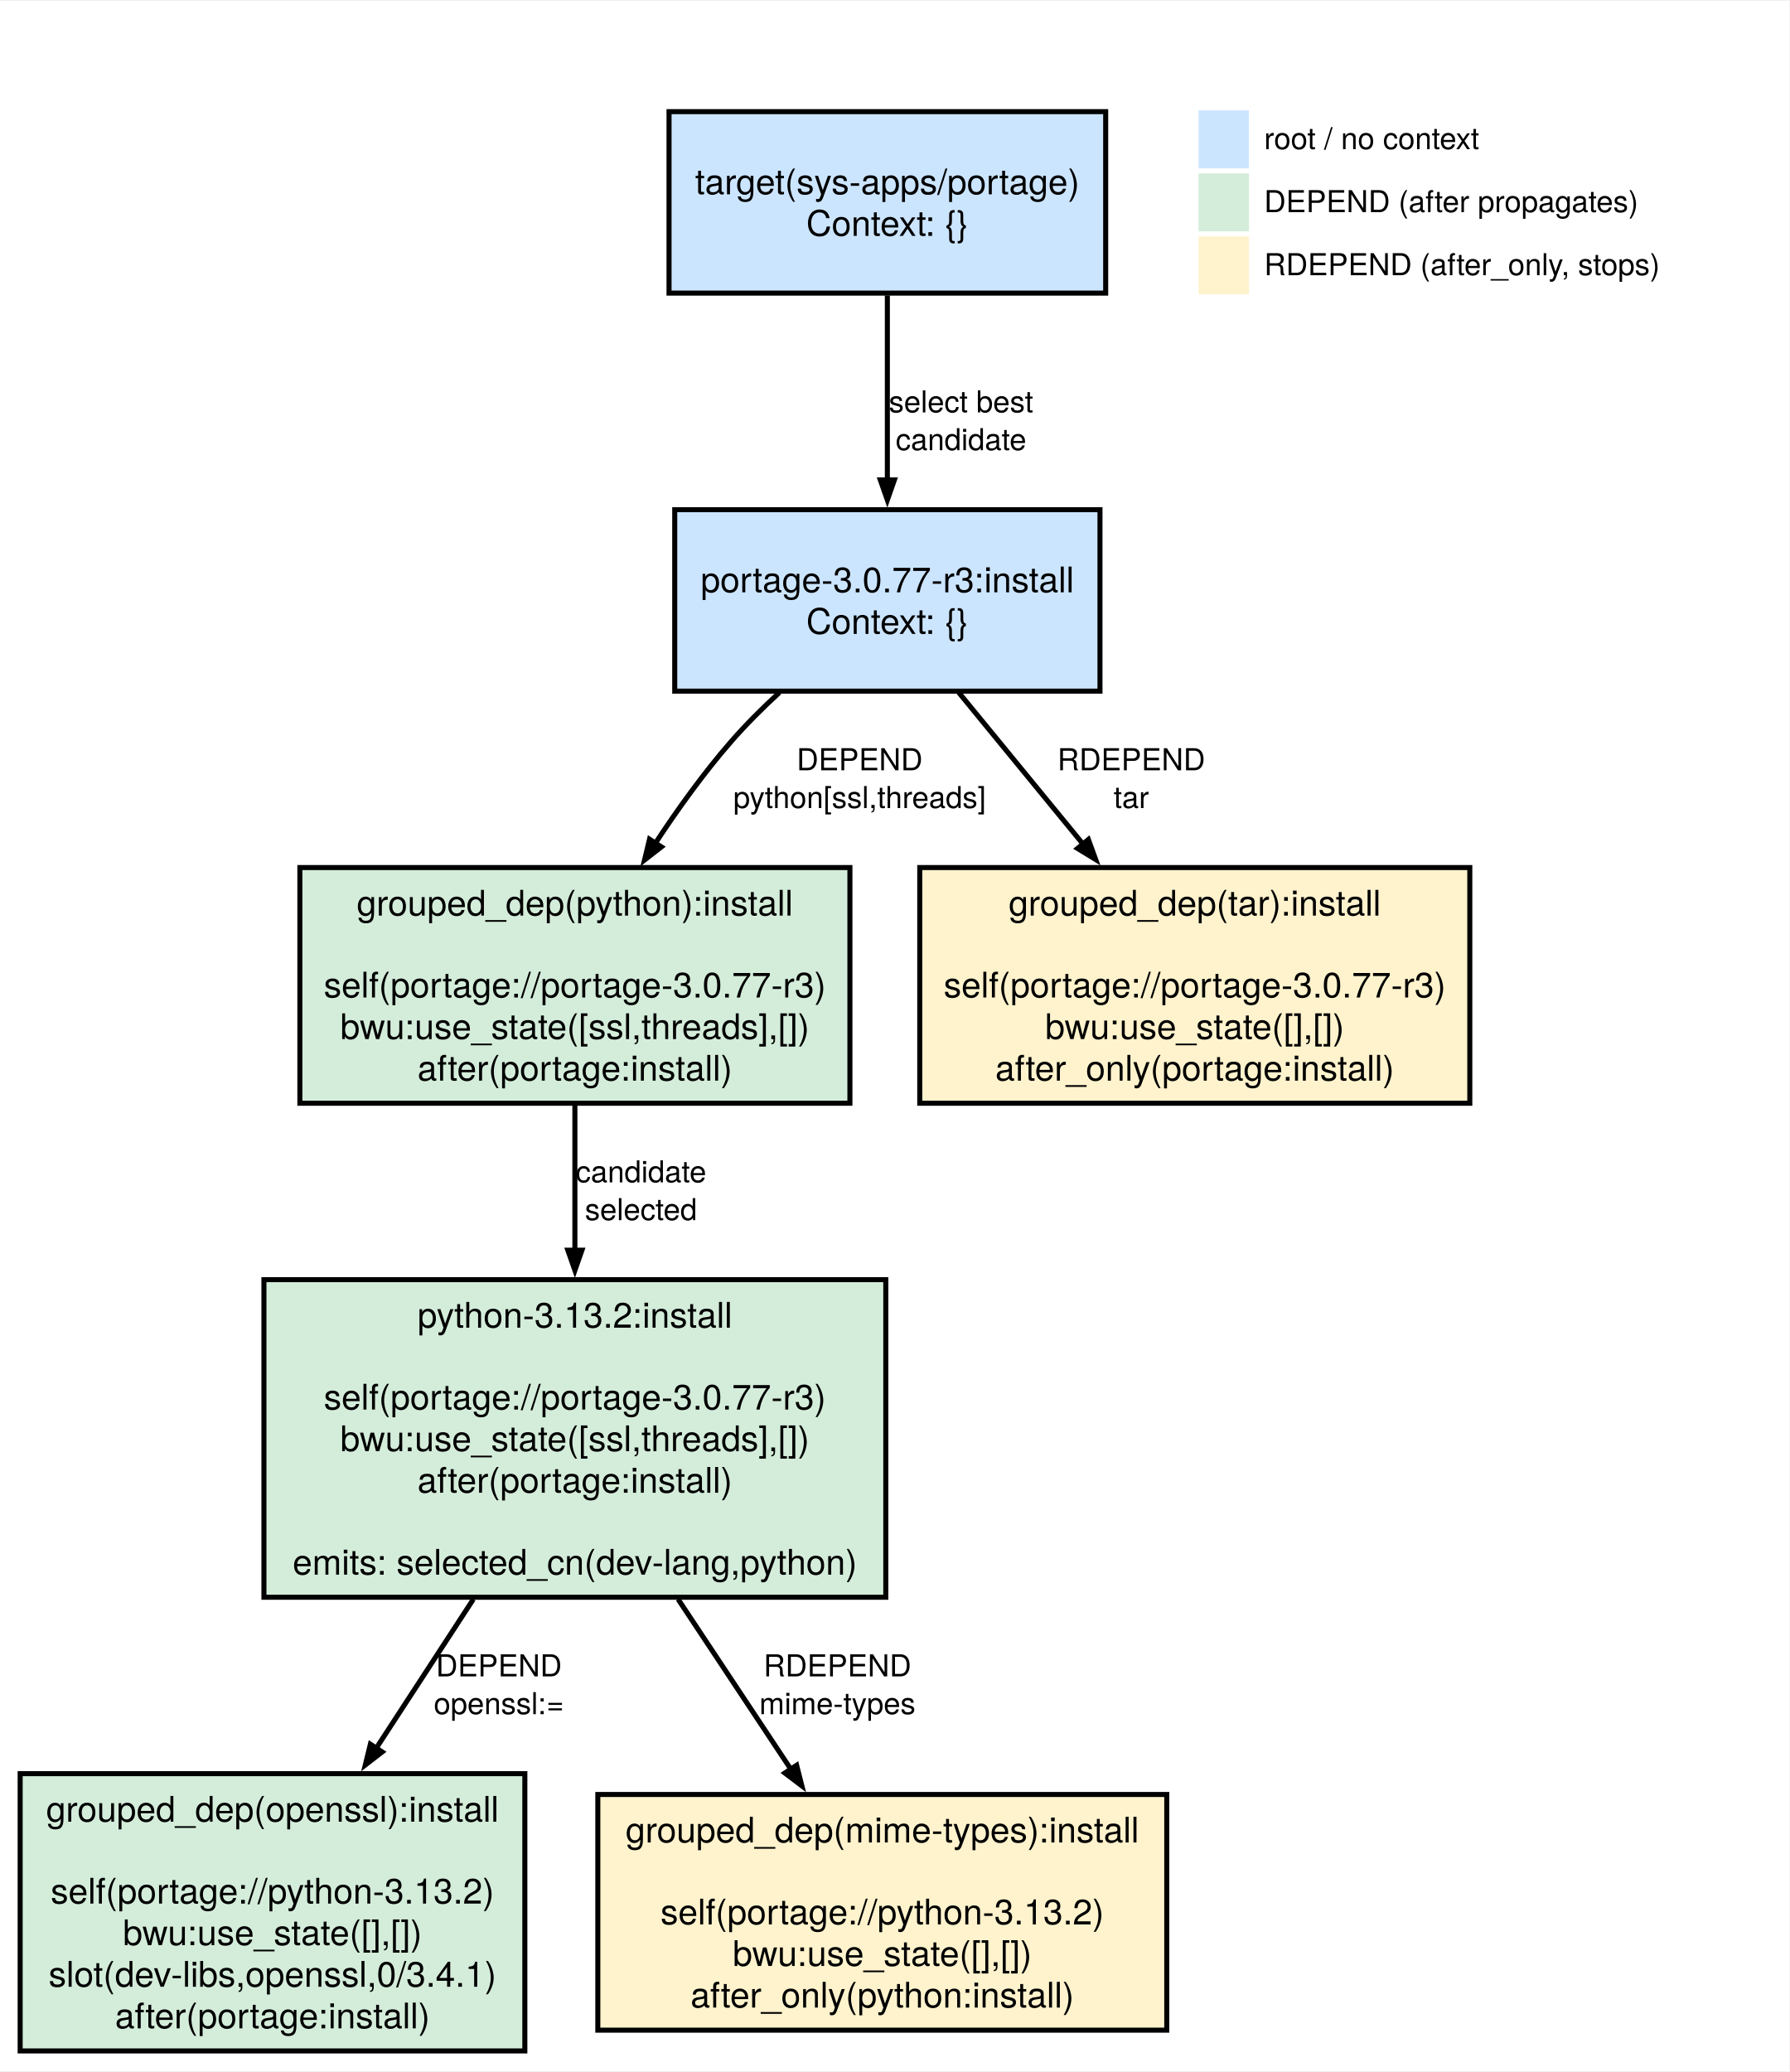
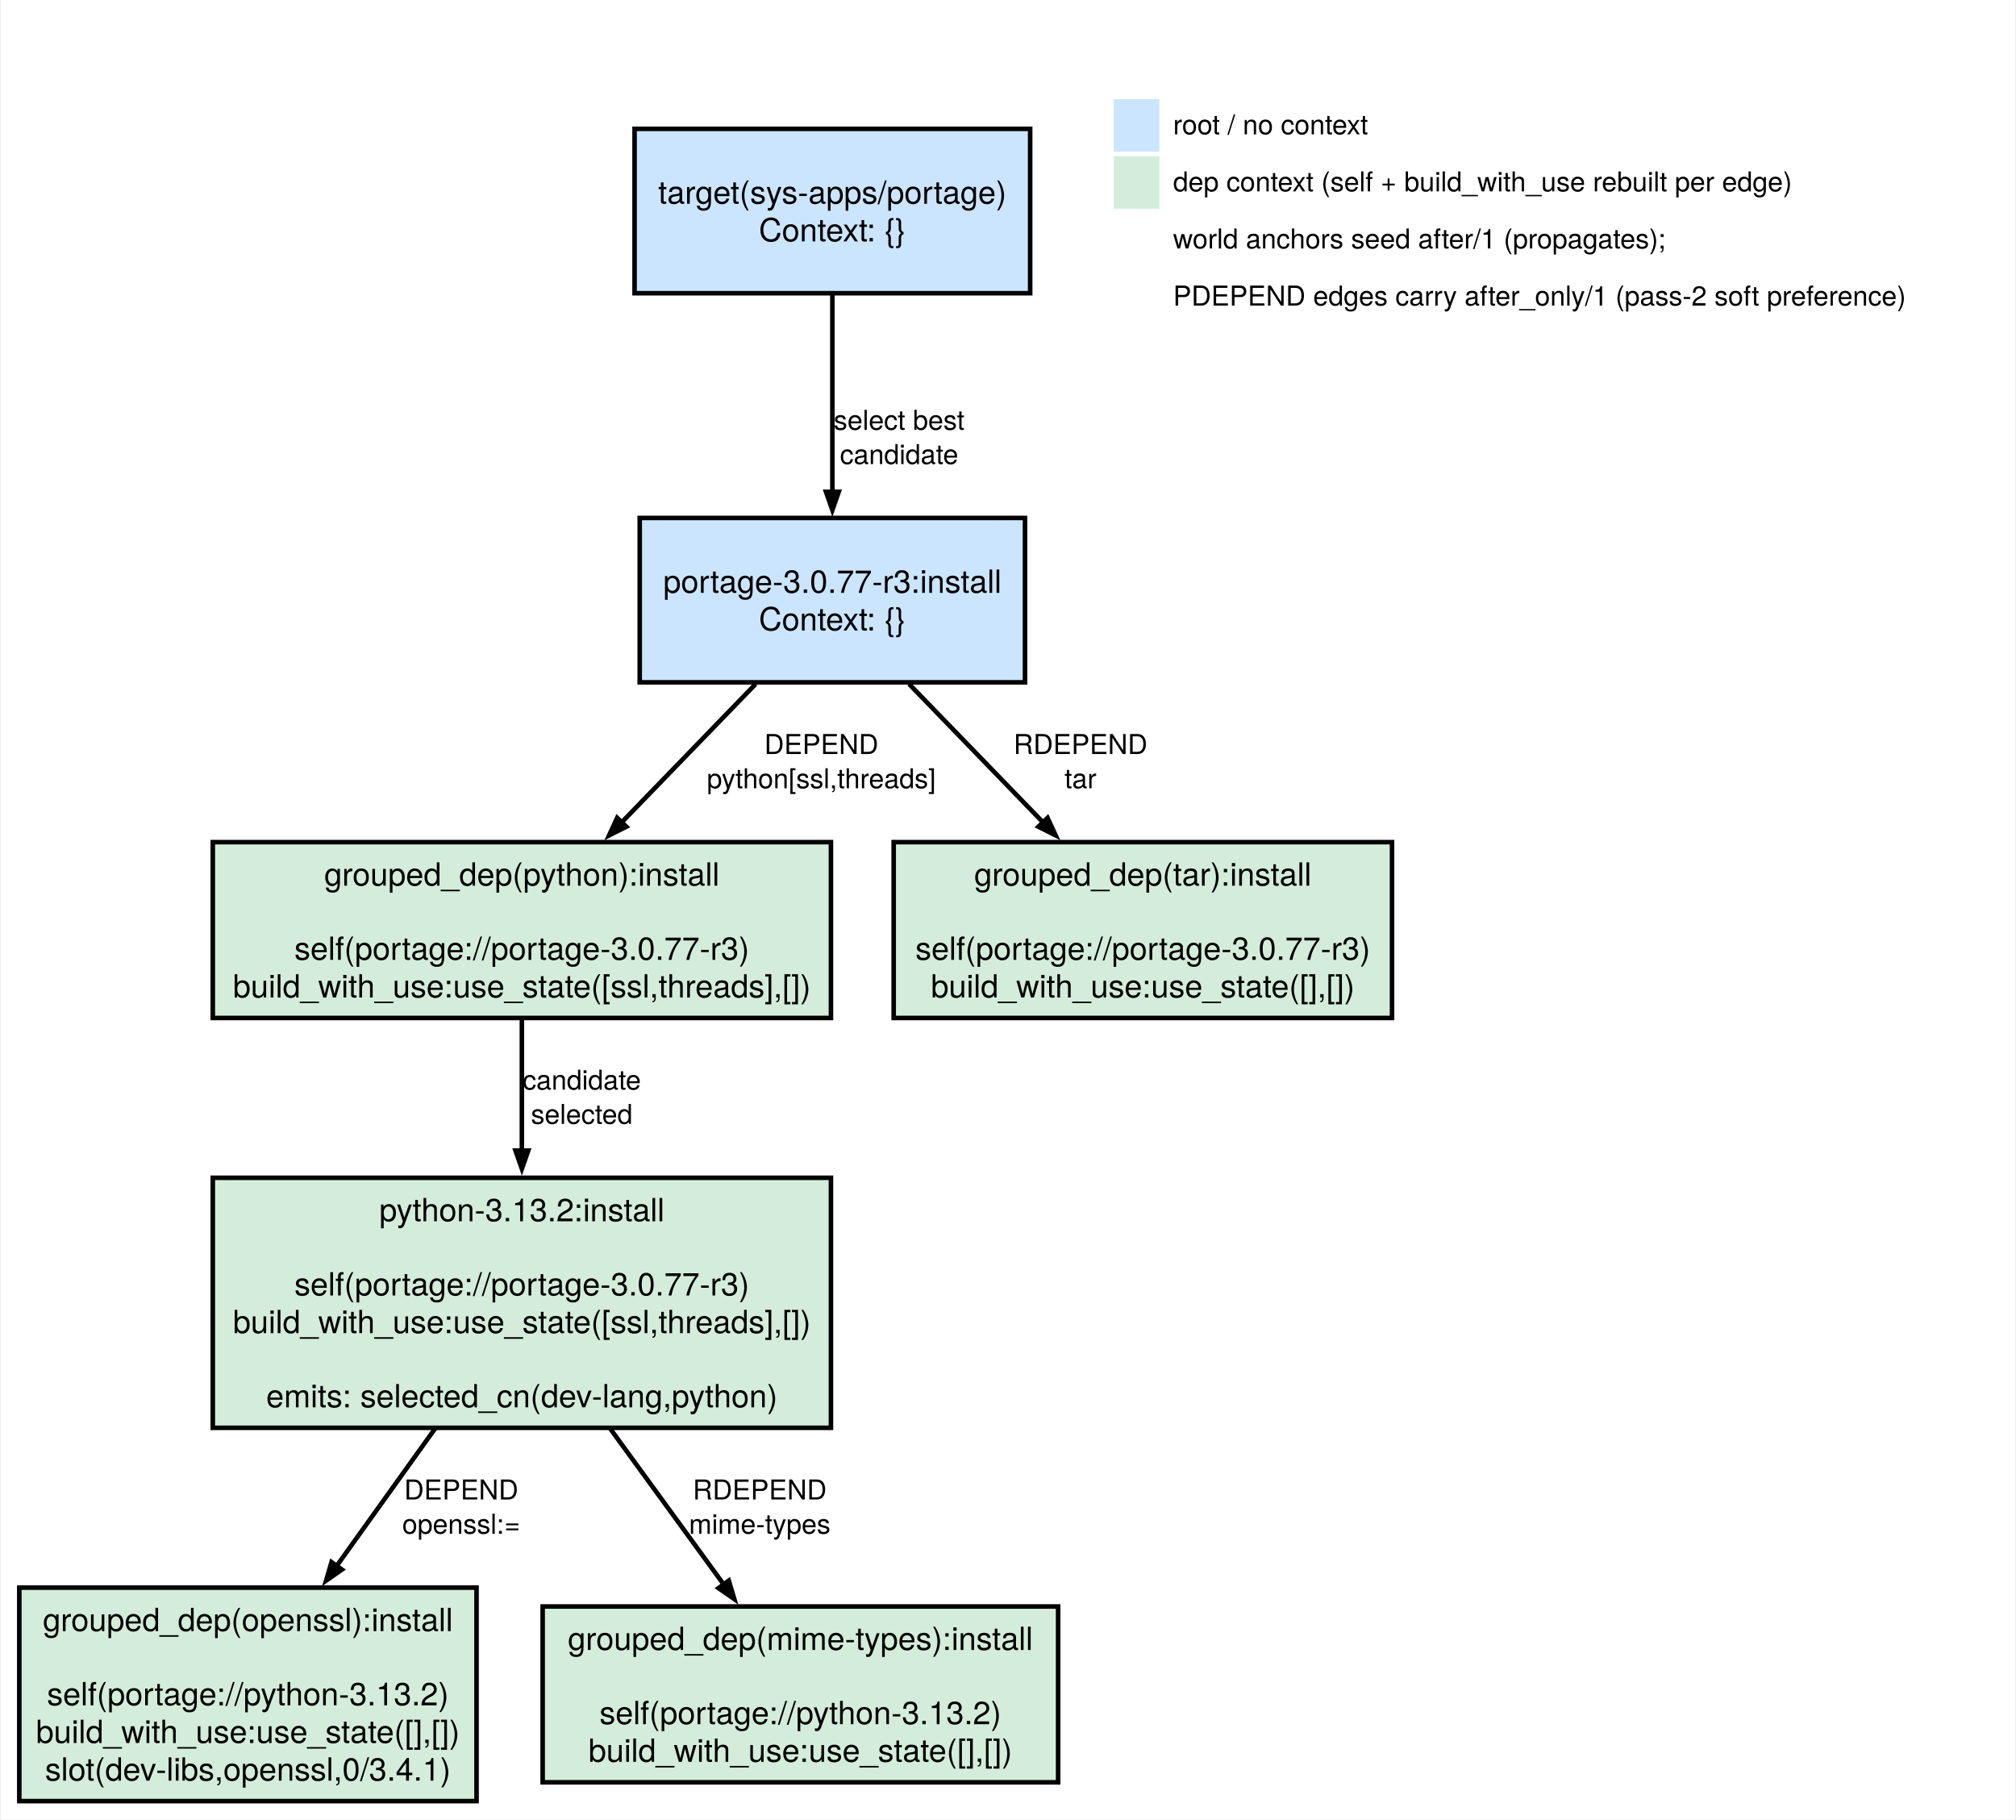
- <svg xmlns="http://www.w3.org/2000/svg" width="355pt" height="411pt" viewBox="0.00 0.00 355.07 410.72">
-   <g id="graph0" class="graph" transform="scale(1 1) rotate(0) translate(4 406.72)">
-     <polygon fill="white" stroke="none" points="-4,4 -4,-406.72 351.07,-406.72 351.07,4 -4,4" />
+ <svg xmlns="http://www.w3.org/2000/svg" width="441pt" height="398pt" viewBox="0.00 0.00 441.07 398.47">
+   <g id="graph0" class="graph" transform="scale(1 1) rotate(0) translate(4 394.47)">
+     <polygon fill="white" stroke="none" points="-4,4 -4,-394.47 437.07,-394.47 437.07,4 -4,4" />
    <g id="clust1" class="cluster">
</g>
    <g id="node1" class="node">
-       <polygon fill="#cce5ff" stroke="black" points="215.39,-384.75 128.75,-384.75 128.75,-348.75 215.39,-348.75 215.39,-384.75" />
-       <text text-anchor="middle" x="172.07" y="-368.35" font-family="Helvetica Neue" font-size="7.00">target(sys-apps/portage)</text>
-       <text text-anchor="middle" x="172.07" y="-360.1" font-family="Helvetica Neue" font-size="7.00">Context: {}</text>
+       <polygon fill="#cce5ff" stroke="black" points="221.39,-366.25 134.75,-366.25 134.75,-330.25 221.39,-330.25 221.39,-366.25" />
+       <text text-anchor="middle" x="178.07" y="-349.85" font-family="Helvetica Neue" font-size="7.00">target(sys-apps/portage)</text>
+       <text text-anchor="middle" x="178.07" y="-341.6" font-family="Helvetica Neue" font-size="7.00">Context: {}</text>
    </g>
    <g id="node2" class="node">
-       <polygon fill="#cce5ff" stroke="black" points="214.26,-305.78 129.88,-305.78 129.88,-269.78 214.26,-269.78 214.26,-305.78" />
-       <text text-anchor="middle" x="172.07" y="-289.38" font-family="Helvetica Neue" font-size="7.00">portage-3.0.77-r3:install</text>
-       <text text-anchor="middle" x="172.07" y="-281.13" font-family="Helvetica Neue" font-size="7.00">Context: {}</text>
+       <polygon fill="#cce5ff" stroke="black" points="220.26,-281.03 135.88,-281.03 135.88,-245.03 220.26,-245.03 220.26,-281.03" />
+       <text text-anchor="middle" x="178.07" y="-264.63" font-family="Helvetica Neue" font-size="7.00">portage-3.0.77-r3:install</text>
+       <text text-anchor="middle" x="178.07" y="-256.38" font-family="Helvetica Neue" font-size="7.00">Context: {}</text>
    </g>
    <g id="edge1" class="edge">
-       <path fill="none" stroke="black" d="M172.07,-348.28C172.07,-337.36 172.07,-323.18 172.07,-311.4" />
-       <polygon fill="black" stroke="black" points="173.47,-311.69 172.07,-307.69 170.67,-311.69 173.47,-311.69" />
-       <text text-anchor="middle" x="186.69" y="-325.08" font-family="Helvetica Neue" font-size="6.00">select best</text>
-       <text text-anchor="middle" x="186.69" y="-317.58" font-family="Helvetica Neue" font-size="6.00">candidate</text>
+       <path fill="none" stroke="black" d="M178.07,-330.01C178.07,-317.4 178.07,-300.18 178.07,-286.5" />
+       <polygon fill="black" stroke="black" points="179.47,-286.76 178.07,-282.76 176.67,-286.76 179.47,-286.76" />
+       <text text-anchor="middle" x="192.69" y="-300.33" font-family="Helvetica Neue" font-size="6.00">select best</text>
+       <text text-anchor="middle" x="192.69" y="-292.83" font-family="Helvetica Neue" font-size="6.00">candidate</text>
    </g>
    <g id="node3" class="node">
-       <polygon fill="#d4edda" stroke="black" points="164.64,-234.78 55.5,-234.78 55.5,-188.02 164.64,-188.02 164.64,-234.78" />
-       <text text-anchor="middle" x="110.07" y="-225.25" font-family="Helvetica Neue" font-size="7.00">grouped_dep(python):install</text>
-       <text text-anchor="middle" x="110.07" y="-209" font-family="Helvetica Neue" font-size="7.00">self(portage://portage-3.0.77-r3)</text>
-       <text text-anchor="middle" x="110.07" y="-200.75" font-family="Helvetica Neue" font-size="7.00">bwu:use_state([ssl,threads],[])</text>
-       <text text-anchor="middle" x="110.07" y="-192.5" font-family="Helvetica Neue" font-size="7.00">after(portage:install)</text>
+       <polygon fill="#d4edda" stroke="black" points="177.76,-210.03 42.38,-210.03 42.38,-171.52 177.76,-171.52 177.76,-210.03" />
+       <text text-anchor="middle" x="110.07" y="-200.5" font-family="Helvetica Neue" font-size="7.00">grouped_dep(python):install</text>
+       <text text-anchor="middle" x="110.07" y="-184.25" font-family="Helvetica Neue" font-size="7.00">self(portage://portage-3.0.77-r3)</text>
+       <text text-anchor="middle" x="110.07" y="-176" font-family="Helvetica Neue" font-size="7.00">build_with_use:use_state([ssl,threads],[])</text>
    </g>
    <g id="edge2" class="edge">
-       <path fill="none" stroke="black" d="M150.65,-269.51C147.29,-266.42 143.98,-263.12 141.07,-259.78 135.61,-253.52 130.38,-246.23 125.82,-239.28" />
-       <polygon fill="black" stroke="black" points="127.24,-238.88 123.89,-236.28 124.88,-240.4 127.24,-238.88" />
-       <text text-anchor="middle" x="166.57" y="-254.08" font-family="Helvetica Neue" font-size="6.00">DEPEND</text>
-       <text text-anchor="middle" x="166.57" y="-246.58" font-family="Helvetica Neue" font-size="6.00">python[ssl,threads]</text>
+       <path fill="none" stroke="black" d="M161.26,-244.66C152.37,-235.48 141.36,-224.1 131.82,-214.25" />
+       <polygon fill="black" stroke="black" points="132.95,-213.41 129.17,-211.51 130.94,-215.35 132.95,-213.41" />
+       <text text-anchor="middle" x="175.66" y="-229.33" font-family="Helvetica Neue" font-size="6.00">DEPEND</text>
+       <text text-anchor="middle" x="175.66" y="-221.83" font-family="Helvetica Neue" font-size="6.00">python[ssl,threads]</text>
    </g>
    <g id="node4" class="node">
-       <polygon fill="#fff3cd" stroke="black" points="287.64,-234.78 178.5,-234.78 178.5,-188.02 287.64,-188.02 287.64,-234.78" />
-       <text text-anchor="middle" x="233.07" y="-225.25" font-family="Helvetica Neue" font-size="7.00">grouped_dep(tar):install</text>
-       <text text-anchor="middle" x="233.07" y="-209" font-family="Helvetica Neue" font-size="7.00">self(portage://portage-3.0.77-r3)</text>
-       <text text-anchor="middle" x="233.07" y="-200.75" font-family="Helvetica Neue" font-size="7.00">bwu:use_state([],[])</text>
-       <text text-anchor="middle" x="233.07" y="-192.5" font-family="Helvetica Neue" font-size="7.00">after_only(portage:install)</text>
+       <polygon fill="#d4edda" stroke="black" points="300.64,-210.03 191.5,-210.03 191.5,-171.52 300.64,-171.52 300.64,-210.03" />
+       <text text-anchor="middle" x="246.07" y="-200.5" font-family="Helvetica Neue" font-size="7.00">grouped_dep(tar):install</text>
+       <text text-anchor="middle" x="246.07" y="-184.25" font-family="Helvetica Neue" font-size="7.00">self(portage://portage-3.0.77-r3)</text>
+       <text text-anchor="middle" x="246.07" y="-176" font-family="Helvetica Neue" font-size="7.00">build_with_use:use_state([],[])</text>
    </g>
    <g id="edge3" class="edge">
-       <path fill="none" stroke="black" d="M186.22,-269.53C193.55,-260.59 202.67,-249.47 210.9,-239.43" />
-       <polygon fill="black" stroke="black" points="211.96,-240.35 213.41,-236.37 209.8,-238.57 211.96,-240.35" />
-       <text text-anchor="middle" x="220.47" y="-254.08" font-family="Helvetica Neue" font-size="6.00">RDEPEND</text>
-       <text text-anchor="middle" x="220.47" y="-246.58" font-family="Helvetica Neue" font-size="6.00">tar</text>
+       <path fill="none" stroke="black" d="M194.88,-244.66C203.77,-235.48 214.78,-224.1 224.32,-214.25" />
+       <polygon fill="black" stroke="black" points="225.2,-215.35 226.97,-211.51 223.19,-213.41 225.2,-215.35" />
+       <text text-anchor="middle" x="232.41" y="-229.33" font-family="Helvetica Neue" font-size="6.00">RDEPEND</text>
+       <text text-anchor="middle" x="232.41" y="-221.83" font-family="Helvetica Neue" font-size="6.00">tar</text>
    </g>
    <g id="node5" class="node">
-       <polygon fill="#d4edda" stroke="black" points="171.76,-153.02 48.37,-153.02 48.37,-90.01 171.76,-90.01 171.76,-153.02" />
-       <text text-anchor="middle" x="110.07" y="-143.49" font-family="Helvetica Neue" font-size="7.00">python-3.13.2:install</text>
-       <text text-anchor="middle" x="110.07" y="-127.24" font-family="Helvetica Neue" font-size="7.00">self(portage://portage-3.0.77-r3)</text>
-       <text text-anchor="middle" x="110.07" y="-118.99" font-family="Helvetica Neue" font-size="7.00">bwu:use_state([ssl,threads],[])</text>
-       <text text-anchor="middle" x="110.07" y="-110.74" font-family="Helvetica Neue" font-size="7.00">after(portage:install)</text>
-       <text text-anchor="middle" x="110.07" y="-94.49" font-family="Helvetica Neue" font-size="7.00">emits: selected_cn(dev-lang,python)</text>
+       <polygon fill="#d4edda" stroke="black" points="177.76,-136.52 42.38,-136.52 42.38,-81.76 177.76,-81.76 177.76,-136.52" />
+       <text text-anchor="middle" x="110.07" y="-126.99" font-family="Helvetica Neue" font-size="7.00">python-3.13.2:install</text>
+       <text text-anchor="middle" x="110.07" y="-110.74" font-family="Helvetica Neue" font-size="7.00">self(portage://portage-3.0.77-r3)</text>
+       <text text-anchor="middle" x="110.07" y="-102.49" font-family="Helvetica Neue" font-size="7.00">build_with_use:use_state([ssl,threads],[])</text>
+       <text text-anchor="middle" x="110.07" y="-86.24" font-family="Helvetica Neue" font-size="7.00">emits: selected_cn(dev-lang,python)</text>
    </g>
    <g id="edge4" class="edge">
-       <path fill="none" stroke="black" d="M110.07,-187.77C110.07,-178.93 110.07,-168.57 110.07,-158.74" />
-       <polygon fill="black" stroke="black" points="111.47,-158.86 110.07,-154.86 108.67,-158.86 111.47,-158.86" />
-       <text text-anchor="middle" x="123.19" y="-172.32" font-family="Helvetica Neue" font-size="6.00">candidate</text>
-       <text text-anchor="middle" x="123.19" y="-164.82" font-family="Helvetica Neue" font-size="6.00">selected</text>
+       <path fill="none" stroke="black" d="M110.07,-171.3C110.07,-162.7 110.07,-152.2 110.07,-142.35" />
+       <polygon fill="black" stroke="black" points="111.47,-142.48 110.07,-138.48 108.67,-142.48 111.47,-142.48" />
+       <text text-anchor="middle" x="123.19" y="-155.82" font-family="Helvetica Neue" font-size="6.00">candidate</text>
+       <text text-anchor="middle" x="123.19" y="-148.32" font-family="Helvetica Neue" font-size="6.00">selected</text>
    </g>
    <g id="node6" class="node">
-       <polygon fill="#d4edda" stroke="black" points="100.14,-55.01 0,-55.01 0,0 100.14,0 100.14,-55.01" />
-       <text text-anchor="middle" x="50.07" y="-45.48" font-family="Helvetica Neue" font-size="7.00">grouped_dep(openssl):install</text>
-       <text text-anchor="middle" x="50.07" y="-29.23" font-family="Helvetica Neue" font-size="7.00">self(portage://python-3.13.2)</text>
-       <text text-anchor="middle" x="50.07" y="-20.98" font-family="Helvetica Neue" font-size="7.00">bwu:use_state([],[])</text>
-       <text text-anchor="middle" x="50.07" y="-12.73" font-family="Helvetica Neue" font-size="7.00">slot(dev-libs,openssl,0/3.4.1)</text>
-       <text text-anchor="middle" x="50.07" y="-4.48" font-family="Helvetica Neue" font-size="7.00">after(portage:install)</text>
+       <polygon fill="#d4edda" stroke="black" points="100.14,-46.76 0,-46.76 0,0 100.14,0 100.14,-46.76" />
+       <text text-anchor="middle" x="50.07" y="-37.23" font-family="Helvetica Neue" font-size="7.00">grouped_dep(openssl):install</text>
+       <text text-anchor="middle" x="50.07" y="-20.98" font-family="Helvetica Neue" font-size="7.00">self(portage://python-3.13.2)</text>
+       <text text-anchor="middle" x="50.07" y="-12.73" font-family="Helvetica Neue" font-size="7.00">build_with_use:use_state([],[])</text>
+       <text text-anchor="middle" x="50.07" y="-4.48" font-family="Helvetica Neue" font-size="7.00">slot(dev-libs,openssl,0/3.4.1)</text>
    </g>
    <g id="edge5" class="edge">
-       <path fill="none" stroke="black" d="M89.92,-89.62C83.72,-80.11 76.89,-69.63 70.66,-60.07" />
-       <polygon fill="black" stroke="black" points="71.83,-59.32 68.48,-56.73 69.49,-60.85 71.83,-59.32" />
-       <text text-anchor="middle" x="94.99" y="-74.31" font-family="Helvetica Neue" font-size="6.00">DEPEND</text>
-       <text text-anchor="middle" x="94.99" y="-66.81" font-family="Helvetica Neue" font-size="6.00">openssl:=</text>
+       <path fill="none" stroke="black" d="M91.09,-81.64C84.18,-72 76.37,-61.09 69.43,-51.4" />
+       <polygon fill="black" stroke="black" points="70.66,-50.71 67.19,-48.28 68.38,-52.34 70.66,-50.71" />
+       <text text-anchor="middle" x="96.79" y="-66.06" font-family="Helvetica Neue" font-size="6.00">DEPEND</text>
+       <text text-anchor="middle" x="96.79" y="-58.56" font-family="Helvetica Neue" font-size="6.00">openssl:=</text>
    </g>
    <g id="node7" class="node">
-       <polygon fill="#fff3cd" stroke="black" points="227.51,-50.88 114.62,-50.88 114.62,-4.12 227.51,-4.12 227.51,-50.88" />
-       <text text-anchor="middle" x="171.07" y="-41.35" font-family="Helvetica Neue" font-size="7.00">grouped_dep(mime-types):install</text>
-       <text text-anchor="middle" x="171.07" y="-25.1" font-family="Helvetica Neue" font-size="7.00">self(portage://python-3.13.2)</text>
-       <text text-anchor="middle" x="171.07" y="-16.85" font-family="Helvetica Neue" font-size="7.00">bwu:use_state([],[])</text>
-       <text text-anchor="middle" x="171.07" y="-8.6" font-family="Helvetica Neue" font-size="7.00">after_only(python:install)</text>
+       <polygon fill="#d4edda" stroke="black" points="227.51,-42.63 114.62,-42.63 114.62,-4.12 227.51,-4.12 227.51,-42.63" />
+       <text text-anchor="middle" x="171.07" y="-33.1" font-family="Helvetica Neue" font-size="7.00">grouped_dep(mime-types):install</text>
+       <text text-anchor="middle" x="171.07" y="-16.85" font-family="Helvetica Neue" font-size="7.00">self(portage://python-3.13.2)</text>
+       <text text-anchor="middle" x="171.07" y="-8.6" font-family="Helvetica Neue" font-size="7.00">build_with_use:use_state([],[])</text>
    </g>
    <g id="edge6" class="edge">
-       <path fill="none" stroke="black" d="M130.55,-89.62C137.82,-78.66 145.94,-66.41 153,-55.77" />
-       <polygon fill="black" stroke="black" points="154.07,-56.68 155.11,-52.58 151.73,-55.14 154.07,-56.68" />
-       <text text-anchor="middle" x="162.16" y="-74.31" font-family="Helvetica Neue" font-size="6.00">RDEPEND</text>
-       <text text-anchor="middle" x="162.16" y="-66.81" font-family="Helvetica Neue" font-size="6.00">mime-types</text>
+       <path fill="none" stroke="black" d="M129.37,-81.64C137.37,-70.65 146.57,-58.02 154.29,-47.43" />
+       <polygon fill="black" stroke="black" points="155.38,-48.3 156.6,-44.24 153.12,-46.65 155.38,-48.3" />
+       <text text-anchor="middle" x="162.16" y="-66.06" font-family="Helvetica Neue" font-size="6.00">RDEPEND</text>
+       <text text-anchor="middle" x="162.16" y="-58.56" font-family="Helvetica Neue" font-size="6.00">mime-types</text>
    </g>
    <g id="node8" class="node">
-       <polygon fill="white" stroke="none" points="330.76,-386.72 231.38,-386.72 231.38,-346.78 330.76,-346.78 330.76,-386.72" />
-       <polygon fill="#cce5ff" stroke="none" points="233.82,-373.5 233.82,-385 243.82,-385 243.82,-373.5 233.82,-373.5" />
-       <text text-anchor="start" x="238.07" y="-377.3" font-family="Helvetica Neue" font-size="6.00"> </text>
-       <text text-anchor="start" x="246.82" y="-377.3" font-family="Helvetica Neue" font-size="6.00"> root / no context</text>
-       <polygon fill="#d4edda" stroke="none" points="233.82,-361 233.82,-372.5 243.82,-372.5 243.82,-361 233.82,-361" />
-       <text text-anchor="start" x="238.07" y="-364.8" font-family="Helvetica Neue" font-size="6.00"> </text>
-       <text text-anchor="start" x="246.82" y="-364.8" font-family="Helvetica Neue" font-size="6.00"> DEPEND (after propagates)</text>
-       <polygon fill="#fff3cd" stroke="none" points="233.82,-348.5 233.82,-360 243.82,-360 243.82,-348.5 233.82,-348.5" />
-       <text text-anchor="start" x="238.07" y="-352.3" font-family="Helvetica Neue" font-size="6.00"> </text>
-       <text text-anchor="start" x="246.82" y="-352.3" font-family="Helvetica Neue" font-size="6.00"> RDEPEND (after_only, stops)</text>
+       <polygon fill="white" stroke="none" points="416.88,-374.47 237.25,-374.47 237.25,-322.03 416.88,-322.03 416.88,-374.47" />
+       <polygon fill="#cce5ff" stroke="none" points="239.69,-361.25 239.69,-372.75 249.69,-372.75 249.69,-361.25 239.69,-361.25" />
+       <text text-anchor="start" x="243.94" y="-365.05" font-family="Helvetica Neue" font-size="6.00"> </text>
+       <text text-anchor="start" x="252.69" y="-365.05" font-family="Helvetica Neue" font-size="6.00"> root / no context</text>
+       <polygon fill="#d4edda" stroke="none" points="239.69,-348.75 239.69,-360.25 249.69,-360.25 249.69,-348.75 239.69,-348.75" />
+       <text text-anchor="start" x="243.94" y="-352.55" font-family="Helvetica Neue" font-size="6.00"> </text>
+       <text text-anchor="start" x="252.69" y="-352.55" font-family="Helvetica Neue" font-size="6.00"> dep context (self + build_with_use rebuilt per edge)</text>
+       <text text-anchor="start" x="252.69" y="-340.05" font-family="Helvetica Neue" font-size="6.00"> world anchors seed after/1 (propagates);</text>
+       <text text-anchor="start" x="252.69" y="-327.55" font-family="Helvetica Neue" font-size="6.00"> PDEPEND edges carry after_only/1 (pass-2 soft preference)</text>
    </g>
  </g>
</svg>
